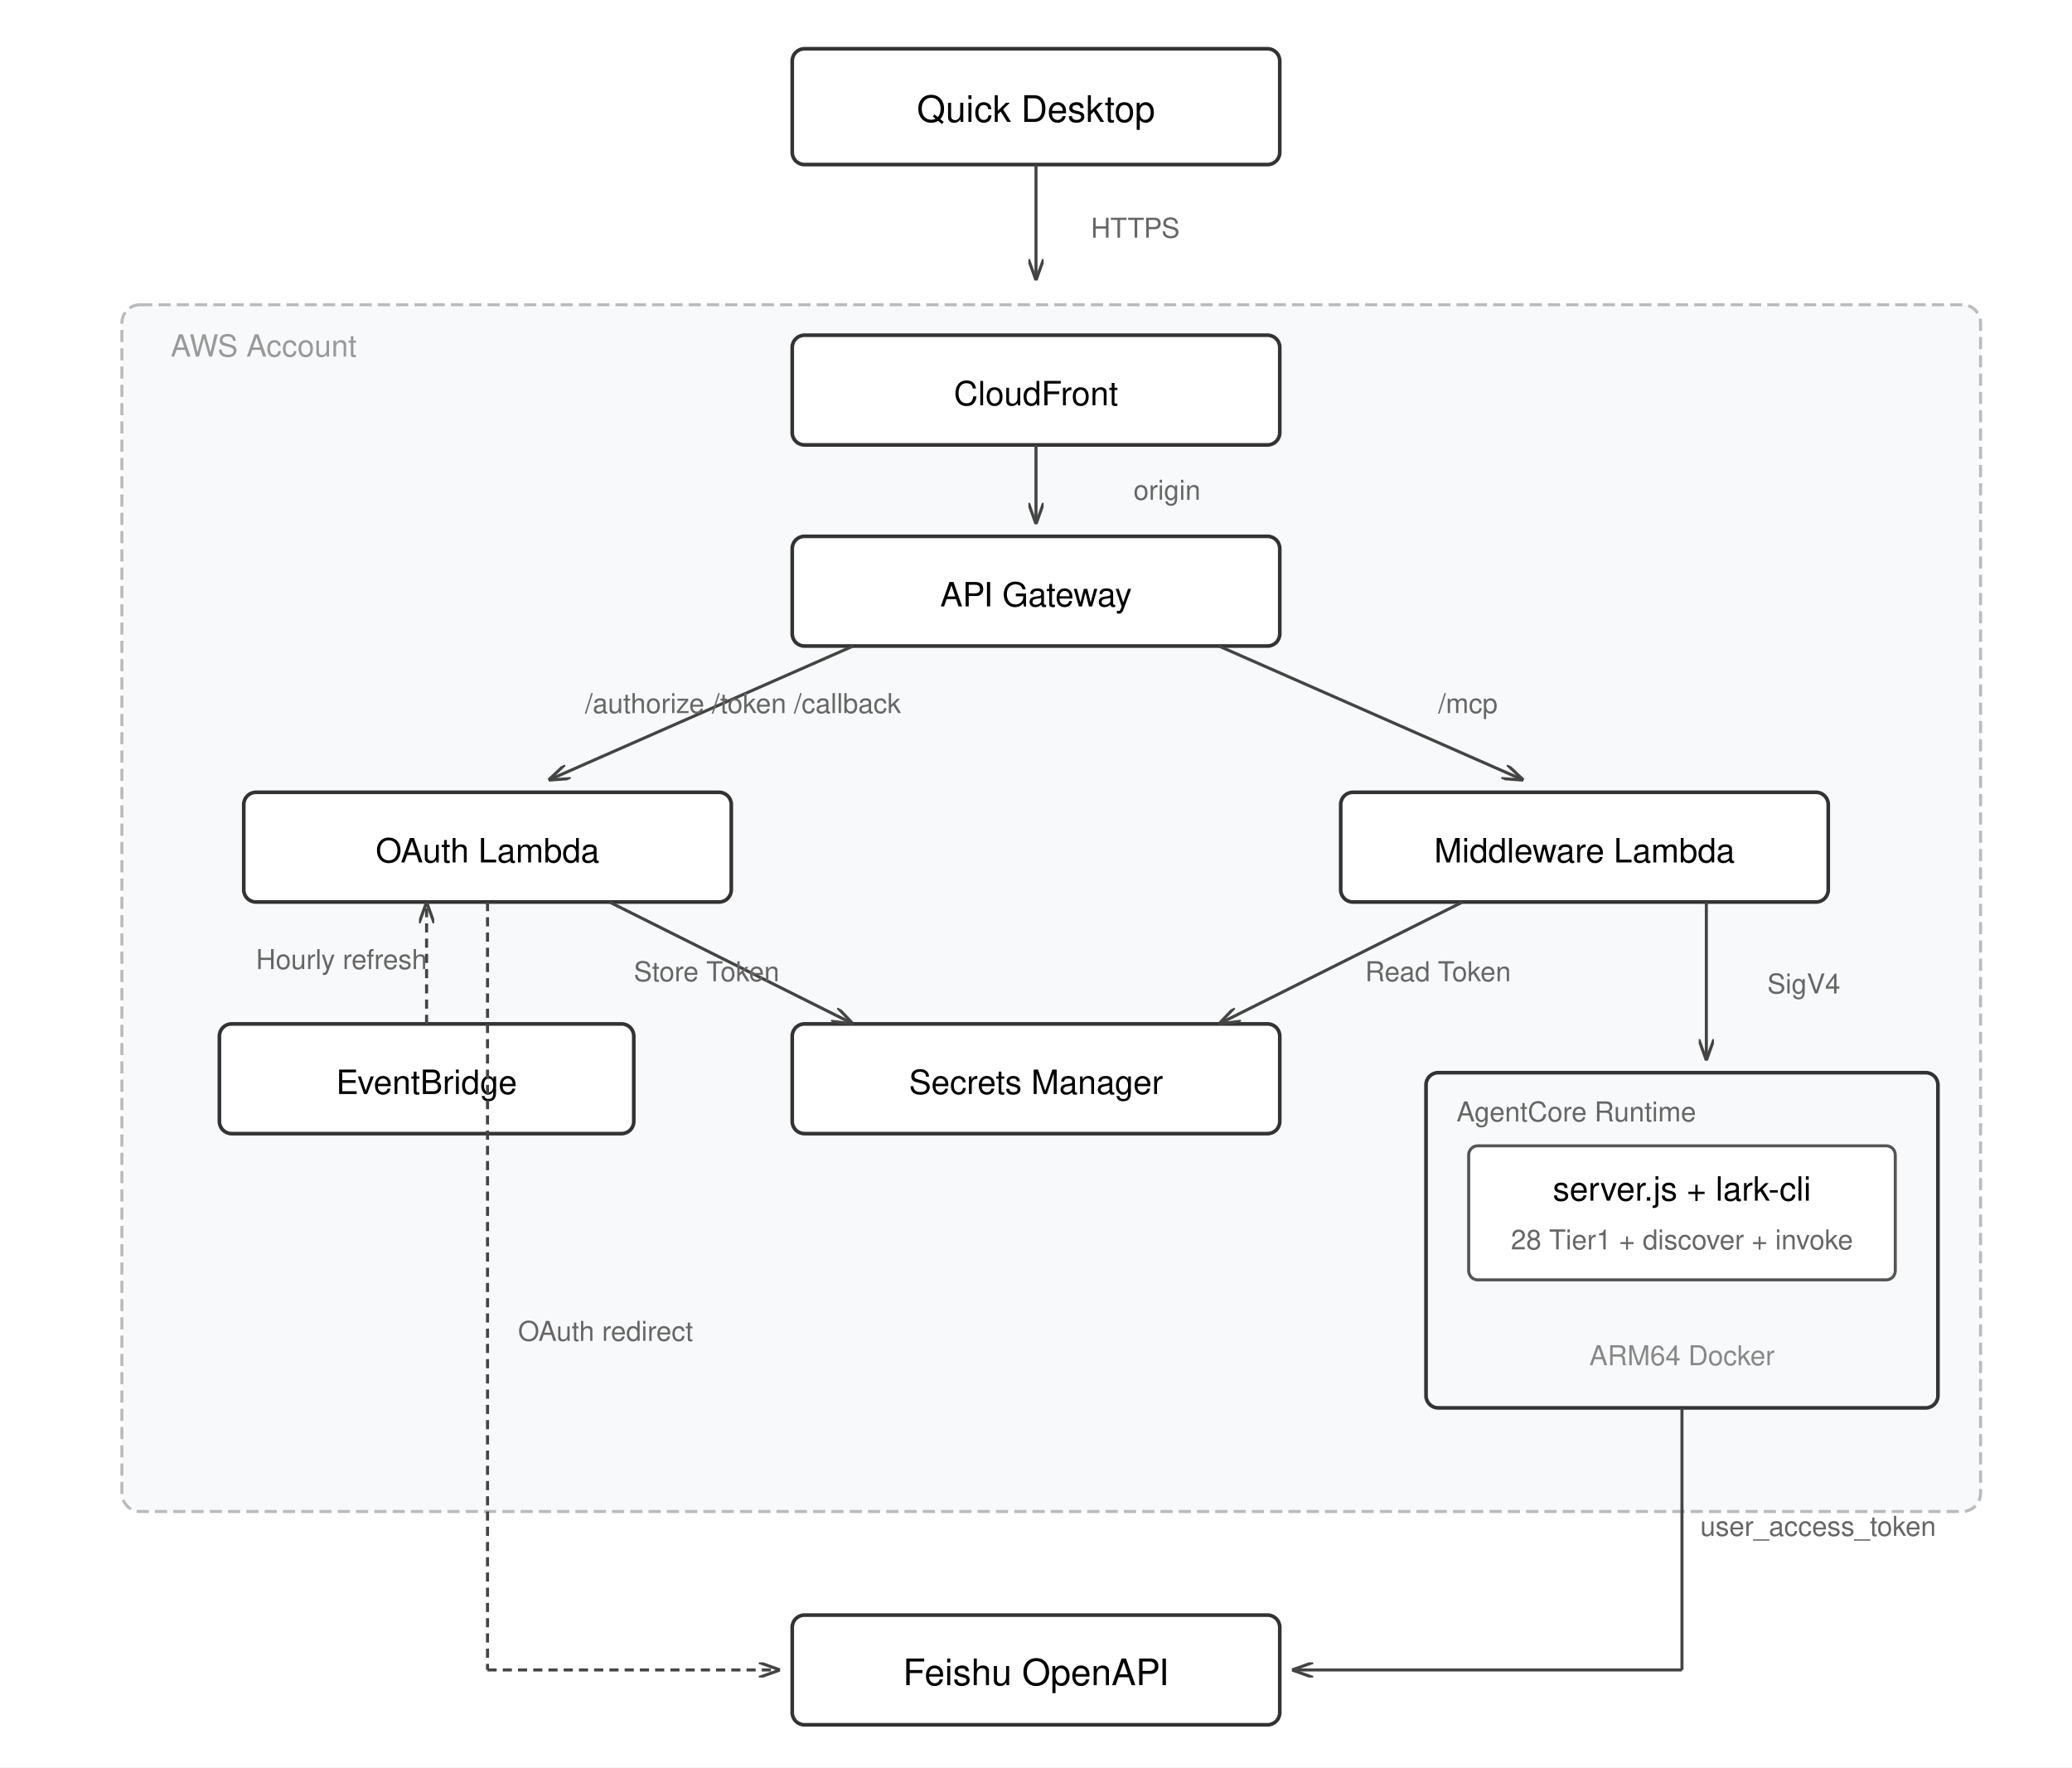
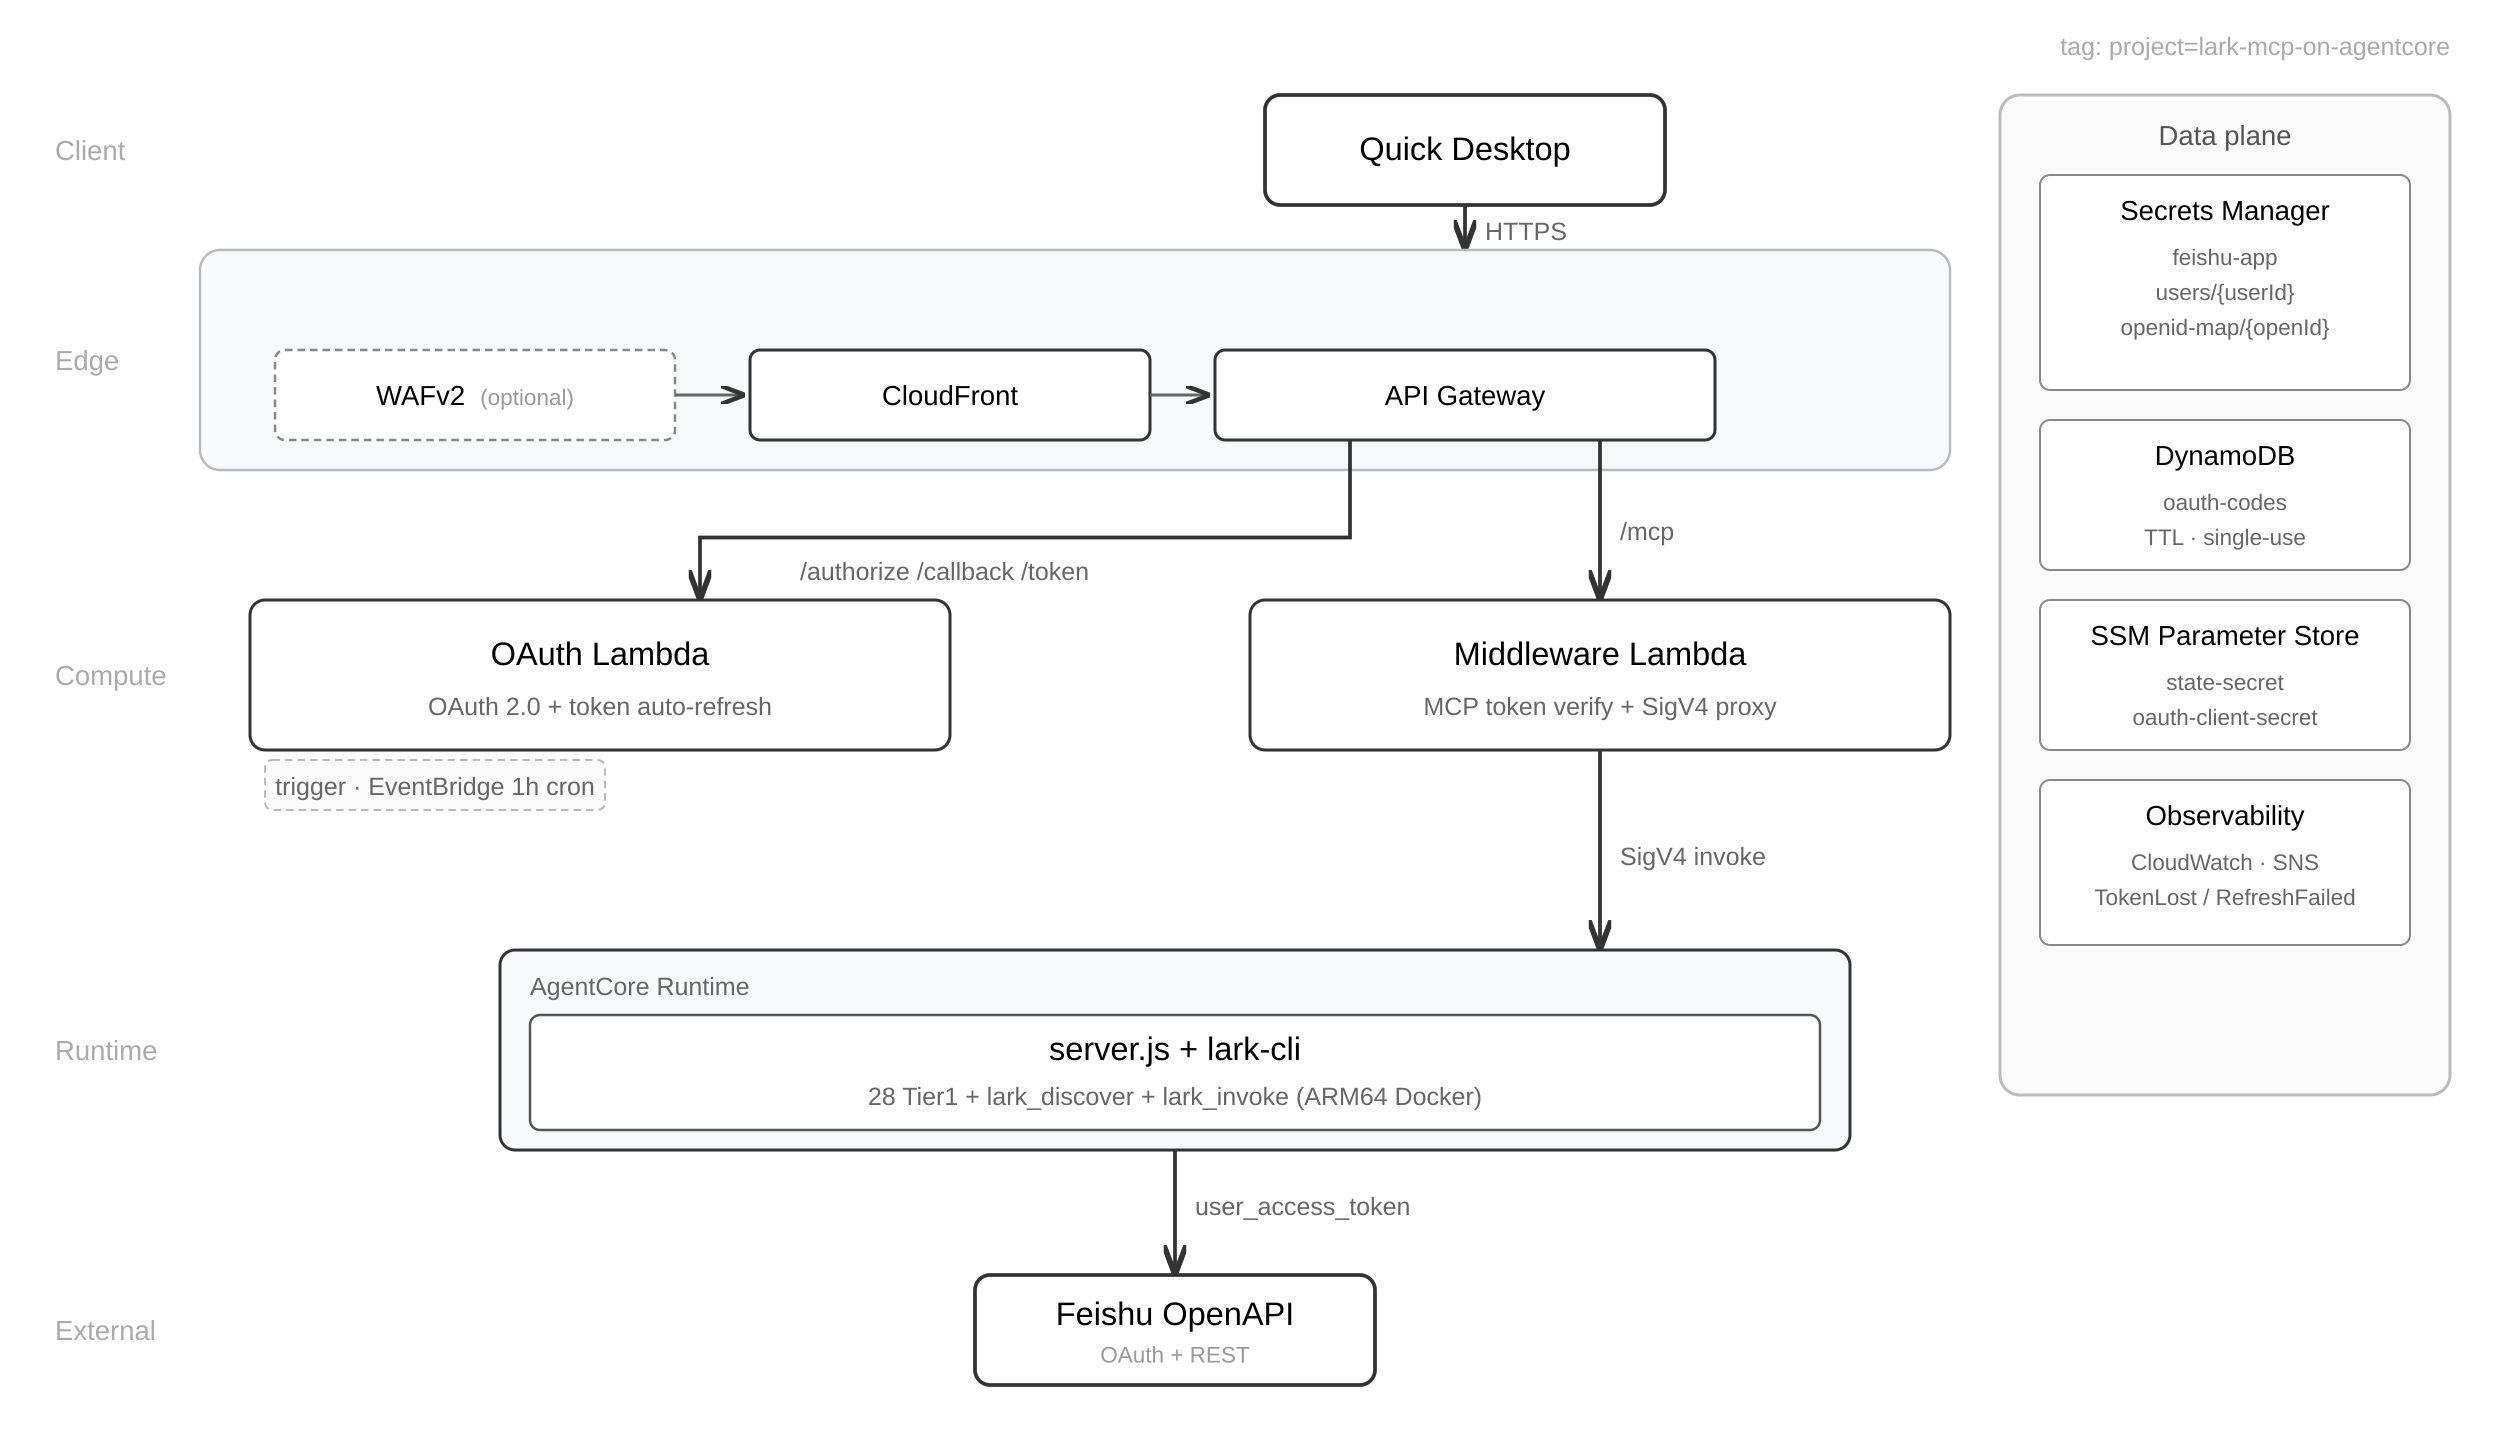
- <svg xmlns="http://www.w3.org/2000/svg" viewBox="0 0 680 580" font-family="-apple-system, BlinkMacSystemFont, 'Segoe UI', Helvetica, Arial, sans-serif" font-size="11">
+ <svg xmlns="http://www.w3.org/2000/svg" viewBox="0 0 1000 580" font-family="-apple-system, BlinkMacSystemFont, 'PingFang SC', 'Hiragino Sans GB', 'Microsoft YaHei', 'Segoe UI', Arial, sans-serif" font-size="12">
  <defs>
-     <marker id="arr" markerWidth="7" markerHeight="5" refX="7" refY="2.5" orient="auto">
-       <path d="M0,0 L7,2.5 L0,5" fill="none" stroke="#444" stroke-width="1" />
+     <marker id="arr" markerWidth="8" markerHeight="6" refX="8" refY="3" orient="auto">
+       <path d="M0,0 L8,3 L0,6" fill="none" stroke="#333" stroke-width="1.5" />
    </marker>
  </defs>
-   <rect width="680" height="580" fill="#fff" />
-   <rect x="260" y="16" width="160" height="38" rx="4" fill="#fff" stroke="#333" stroke-width="1.2" />
-   <text x="340" y="40" text-anchor="middle" font-size="12" font-weight="500">Quick Desktop</text>
-   <line x1="340" y1="54" x2="340" y2="92" stroke="#444" stroke-width="1" marker-end="url(#arr)" />
-   <text x="358" y="78" fill="#666" font-size="9">HTTPS</text>
-   <rect x="40" y="100" width="610" height="396" rx="6" fill="#f8f9fa" stroke="#bbb" stroke-width="1" stroke-dasharray="4,2" />
-   <text x="56" y="117" fill="#999" font-size="10" font-weight="500">AWS Account</text>
-   <rect x="260" y="110" width="160" height="36" rx="4" fill="#fff" stroke="#333" stroke-width="1.2" />
-   <text x="340" y="133" text-anchor="middle" font-size="11" font-weight="500">CloudFront</text>
-   <line x1="340" y1="146" x2="340" y2="172" stroke="#444" stroke-width="1" marker-end="url(#arr)" />
-   <text x="372" y="164" fill="#666" font-size="9">origin</text>
-   <rect x="260" y="176" width="160" height="36" rx="4" fill="#fff" stroke="#333" stroke-width="1.2" />
-   <text x="340" y="199" text-anchor="middle" font-size="11" font-weight="500">API Gateway</text>
-   <line x1="280" y1="212" x2="180" y2="256" stroke="#444" stroke-width="1" marker-end="url(#arr)" />
-   <text x="192" y="234" fill="#666" font-size="9">/authorize /token /callback</text>
-   <line x1="400" y1="212" x2="500" y2="256" stroke="#444" stroke-width="1" marker-end="url(#arr)" />
-   <text x="472" y="234" fill="#666" font-size="9">/mcp</text>
-   <rect x="80" y="260" width="160" height="36" rx="4" fill="#fff" stroke="#333" stroke-width="1.2" />
-   <text x="160" y="283" text-anchor="middle" font-size="11">OAuth Lambda</text>
-   <rect x="440" y="260" width="160" height="36" rx="4" fill="#fff" stroke="#333" stroke-width="1.2" />
-   <text x="520" y="283" text-anchor="middle" font-size="11">Middleware Lambda</text>
-   <rect x="260" y="336" width="160" height="36" rx="4" fill="#fff" stroke="#333" stroke-width="1.2" />
-   <text x="340" y="359" text-anchor="middle" font-size="11">Secrets Manager</text>
-   <line x1="200" y1="296" x2="280" y2="336" stroke="#444" stroke-width="1" marker-end="url(#arr)" />
-   <text x="208" y="322" fill="#666" font-size="9">Store Token</text>
-   <line x1="480" y1="296" x2="400" y2="336" stroke="#444" stroke-width="1" marker-end="url(#arr)" />
-   <text x="448" y="322" fill="#666" font-size="9">Read Token</text>
-   <line x1="560" y1="296" x2="560" y2="348" stroke="#444" stroke-width="1" marker-end="url(#arr)" />
-   <text x="580" y="326" fill="#666" font-size="9">SigV4</text>
-   <rect x="468" y="352" width="168" height="110" rx="4" fill="#f8f9fa" stroke="#333" stroke-width="1.2" />
-   <text x="478" y="368" fill="#666" font-size="9">AgentCore Runtime</text>
-   <rect x="482" y="376" width="140" height="44" rx="3" fill="#fff" stroke="#555" stroke-width="1" />
-   <text x="552" y="394" text-anchor="middle" font-size="11">server.js + lark-cli</text>
-   <text x="552" y="410" text-anchor="middle" font-size="9" fill="#666">28 Tier1 + discover + invoke</text>
-   <text x="552" y="448" text-anchor="middle" font-size="9" fill="#888">ARM64 Docker</text>
-   <rect x="72" y="336" width="136" height="36" rx="4" fill="#fff" stroke="#333" stroke-width="1.2" />
-   <text x="140" y="359" text-anchor="middle" font-size="11">EventBridge</text>
-   <line x1="140" y1="336" x2="140" y2="296" stroke="#444" stroke-width="1" marker-end="url(#arr)" stroke-dasharray="3,2" />
-   <text x="84" y="318" fill="#666" font-size="9">Hourly refresh</text>
-   <rect x="260" y="530" width="160" height="36" rx="4" fill="#fff" stroke="#333" stroke-width="1.2" />
-   <text x="340" y="553" text-anchor="middle" font-size="12" font-weight="500">Feishu OpenAPI</text>
-   <line x1="552" y1="462" x2="552" y2="548" stroke="#444" stroke-width="1" />
-   <line x1="552" y1="548" x2="424" y2="548" stroke="#444" stroke-width="1" marker-end="url(#arr)" />
-   <text x="558" y="504" fill="#666" font-size="9">user_access_token</text>
-   <line x1="160" y1="296" x2="160" y2="548" stroke="#444" stroke-width="1" stroke-dasharray="3,2" />
-   <line x1="160" y1="548" x2="256" y2="548" stroke="#444" stroke-width="1" marker-end="url(#arr)" stroke-dasharray="3,2" />
-   <text x="170" y="440" fill="#666" font-size="9">OAuth redirect</text>
+   <rect width="1000" height="580" fill="#fff" />
+   <text x="980" y="22" text-anchor="end" fill="#aaa" font-size="10">tag: project=lark-mcp-on-agentcore</text>
+   <text x="22" y="64" fill="#aaa" font-size="11">Client</text>
+   <text x="22" y="148" fill="#aaa" font-size="11">Edge</text>
+   <text x="22" y="274" fill="#aaa" font-size="11">Compute</text>
+   <text x="22" y="424" fill="#aaa" font-size="11">Runtime</text>
+   <text x="22" y="536" fill="#aaa" font-size="11">External</text>
+   <rect x="800" y="38" width="180" height="400" rx="8" fill="#fafafa" stroke="#bbb" stroke-width="1.2" />
+   <text x="890" y="58" text-anchor="middle" font-size="11" font-weight="500" fill="#555">Data plane</text>
+   <rect x="816" y="70" width="148" height="86" rx="4" fill="#fff" stroke="#888" stroke-width="0.8" />
+   <text x="890" y="88" text-anchor="middle" font-size="11" font-weight="500">Secrets Manager</text>
+   <text x="890" y="106" text-anchor="middle" font-size="9" fill="#666">feishu-app</text>
+   <text x="890" y="120" text-anchor="middle" font-size="9" fill="#666">users/{userId}</text>
+   <text x="890" y="134" text-anchor="middle" font-size="9" fill="#666">openid-map/{openId}</text>
+   <rect x="816" y="168" width="148" height="60" rx="4" fill="#fff" stroke="#888" stroke-width="0.8" />
+   <text x="890" y="186" text-anchor="middle" font-size="11" font-weight="500">DynamoDB</text>
+   <text x="890" y="204" text-anchor="middle" font-size="9" fill="#666">oauth-codes</text>
+   <text x="890" y="218" text-anchor="middle" font-size="9" fill="#666">TTL · single-use</text>
+   <rect x="816" y="240" width="148" height="60" rx="4" fill="#fff" stroke="#888" stroke-width="0.8" />
+   <text x="890" y="258" text-anchor="middle" font-size="11" font-weight="500">SSM Parameter Store</text>
+   <text x="890" y="276" text-anchor="middle" font-size="9" fill="#666">state-secret</text>
+   <text x="890" y="290" text-anchor="middle" font-size="9" fill="#666">oauth-client-secret</text>
+   <rect x="816" y="312" width="148" height="66" rx="4" fill="#fff" stroke="#888" stroke-width="0.8" />
+   <text x="890" y="330" text-anchor="middle" font-size="11" font-weight="500">Observability</text>
+   <text x="890" y="348" text-anchor="middle" font-size="9" fill="#666">CloudWatch · SNS</text>
+   <text x="890" y="362" text-anchor="middle" font-size="9" fill="#666">TokenLost / RefreshFailed</text>
+   <rect x="506" y="38" width="160" height="44" rx="6" fill="#fff" stroke="#333" stroke-width="1.5" />
+   <text x="586" y="64" text-anchor="middle" font-size="13" font-weight="500">Quick Desktop</text>
+   <line x1="586" y1="82" x2="586" y2="100" stroke="#333" stroke-width="1.5" marker-end="url(#arr)" />
+   <text x="594" y="96" fill="#666" font-size="10">HTTPS</text>
+   <rect x="80" y="100" width="700" height="88" rx="8" fill="#f8f9fa" stroke="#bbb" stroke-width="1" />
+   <rect x="110" y="140" width="160" height="36" rx="4" fill="#fff" stroke="#888" stroke-width="1" stroke-dasharray="3,2" />
+   <text x="190" y="162" text-anchor="middle" font-size="11">WAFv2<tspan dx="6" fill="#999" font-size="9">(optional)</tspan>
+   </text>
+   <line x1="270" y1="158" x2="298" y2="158" stroke="#666" stroke-width="1.2" marker-end="url(#arr)" />
+   <rect x="300" y="140" width="160" height="36" rx="4" fill="#fff" stroke="#333" stroke-width="1.2" />
+   <text x="380" y="162" text-anchor="middle" font-size="11" font-weight="500">CloudFront</text>
+   <line x1="460" y1="158" x2="484" y2="158" stroke="#666" stroke-width="1.2" marker-end="url(#arr)" />
+   <rect x="486" y="140" width="200" height="36" rx="4" fill="#fff" stroke="#333" stroke-width="1.2" />
+   <text x="586" y="162" text-anchor="middle" font-size="11" font-weight="500">API Gateway</text>
+   <path d="M 540 176 L 540 215 L 280 215 L 280 240" stroke="#333" stroke-width="1.5" fill="none" marker-end="url(#arr)" />
+   <text x="320" y="232" fill="#666" font-size="10">/authorize /callback /token</text>
+   <line x1="640" y1="176" x2="640" y2="240" stroke="#333" stroke-width="1.5" marker-end="url(#arr)" />
+   <text x="648" y="216" fill="#666" font-size="10">/mcp</text>
+   <rect x="100" y="240" width="280" height="60" rx="6" fill="#fff" stroke="#333" stroke-width="1.2" />
+   <text x="240" y="266" text-anchor="middle" font-size="13" font-weight="500">OAuth Lambda</text>
+   <text x="240" y="286" text-anchor="middle" font-size="10" fill="#666">OAuth 2.0 + token auto-refresh</text>
+   <rect x="106" y="304" width="136" height="20" rx="3" fill="#fafafa" stroke="#bbb" stroke-width="0.8" stroke-dasharray="3,2" />
+   <text x="174" y="318" text-anchor="middle" font-size="10" fill="#666">trigger · EventBridge 1h cron</text>
+   <rect x="500" y="240" width="280" height="60" rx="6" fill="#fff" stroke="#333" stroke-width="1.2" />
+   <text x="640" y="266" text-anchor="middle" font-size="13" font-weight="500">Middleware Lambda</text>
+   <text x="640" y="286" text-anchor="middle" font-size="10" fill="#666">MCP token verify + SigV4 proxy</text>
+   <line x1="640" y1="300" x2="640" y2="380" stroke="#333" stroke-width="1.5" marker-end="url(#arr)" />
+   <text x="648" y="346" fill="#666" font-size="10">SigV4 invoke</text>
+   <rect x="200" y="380" width="540" height="80" rx="6" fill="#f8f9fa" stroke="#333" stroke-width="1.2" />
+   <text x="212" y="398" fill="#666" font-size="10">AgentCore Runtime</text>
+   <rect x="212" y="406" width="516" height="46" rx="4" fill="#fff" stroke="#555" stroke-width="1" />
+   <text x="470" y="424" text-anchor="middle" font-size="13" font-weight="500">server.js + lark-cli</text>
+   <text x="470" y="442" text-anchor="middle" font-size="10" fill="#666">28 Tier1 + lark_discover + lark_invoke (ARM64 Docker)</text>
+   <line x1="470" y1="460" x2="470" y2="510" stroke="#333" stroke-width="1.5" marker-end="url(#arr)" />
+   <text x="478" y="486" fill="#666" font-size="10">user_access_token</text>
+   <rect x="390" y="510" width="160" height="44" rx="6" fill="#fff" stroke="#333" stroke-width="1.5" />
+   <text x="470" y="530" text-anchor="middle" font-size="13" font-weight="500">Feishu OpenAPI</text>
+   <text x="470" y="545" text-anchor="middle" font-size="9" fill="#999">OAuth + REST</text>
</svg>
